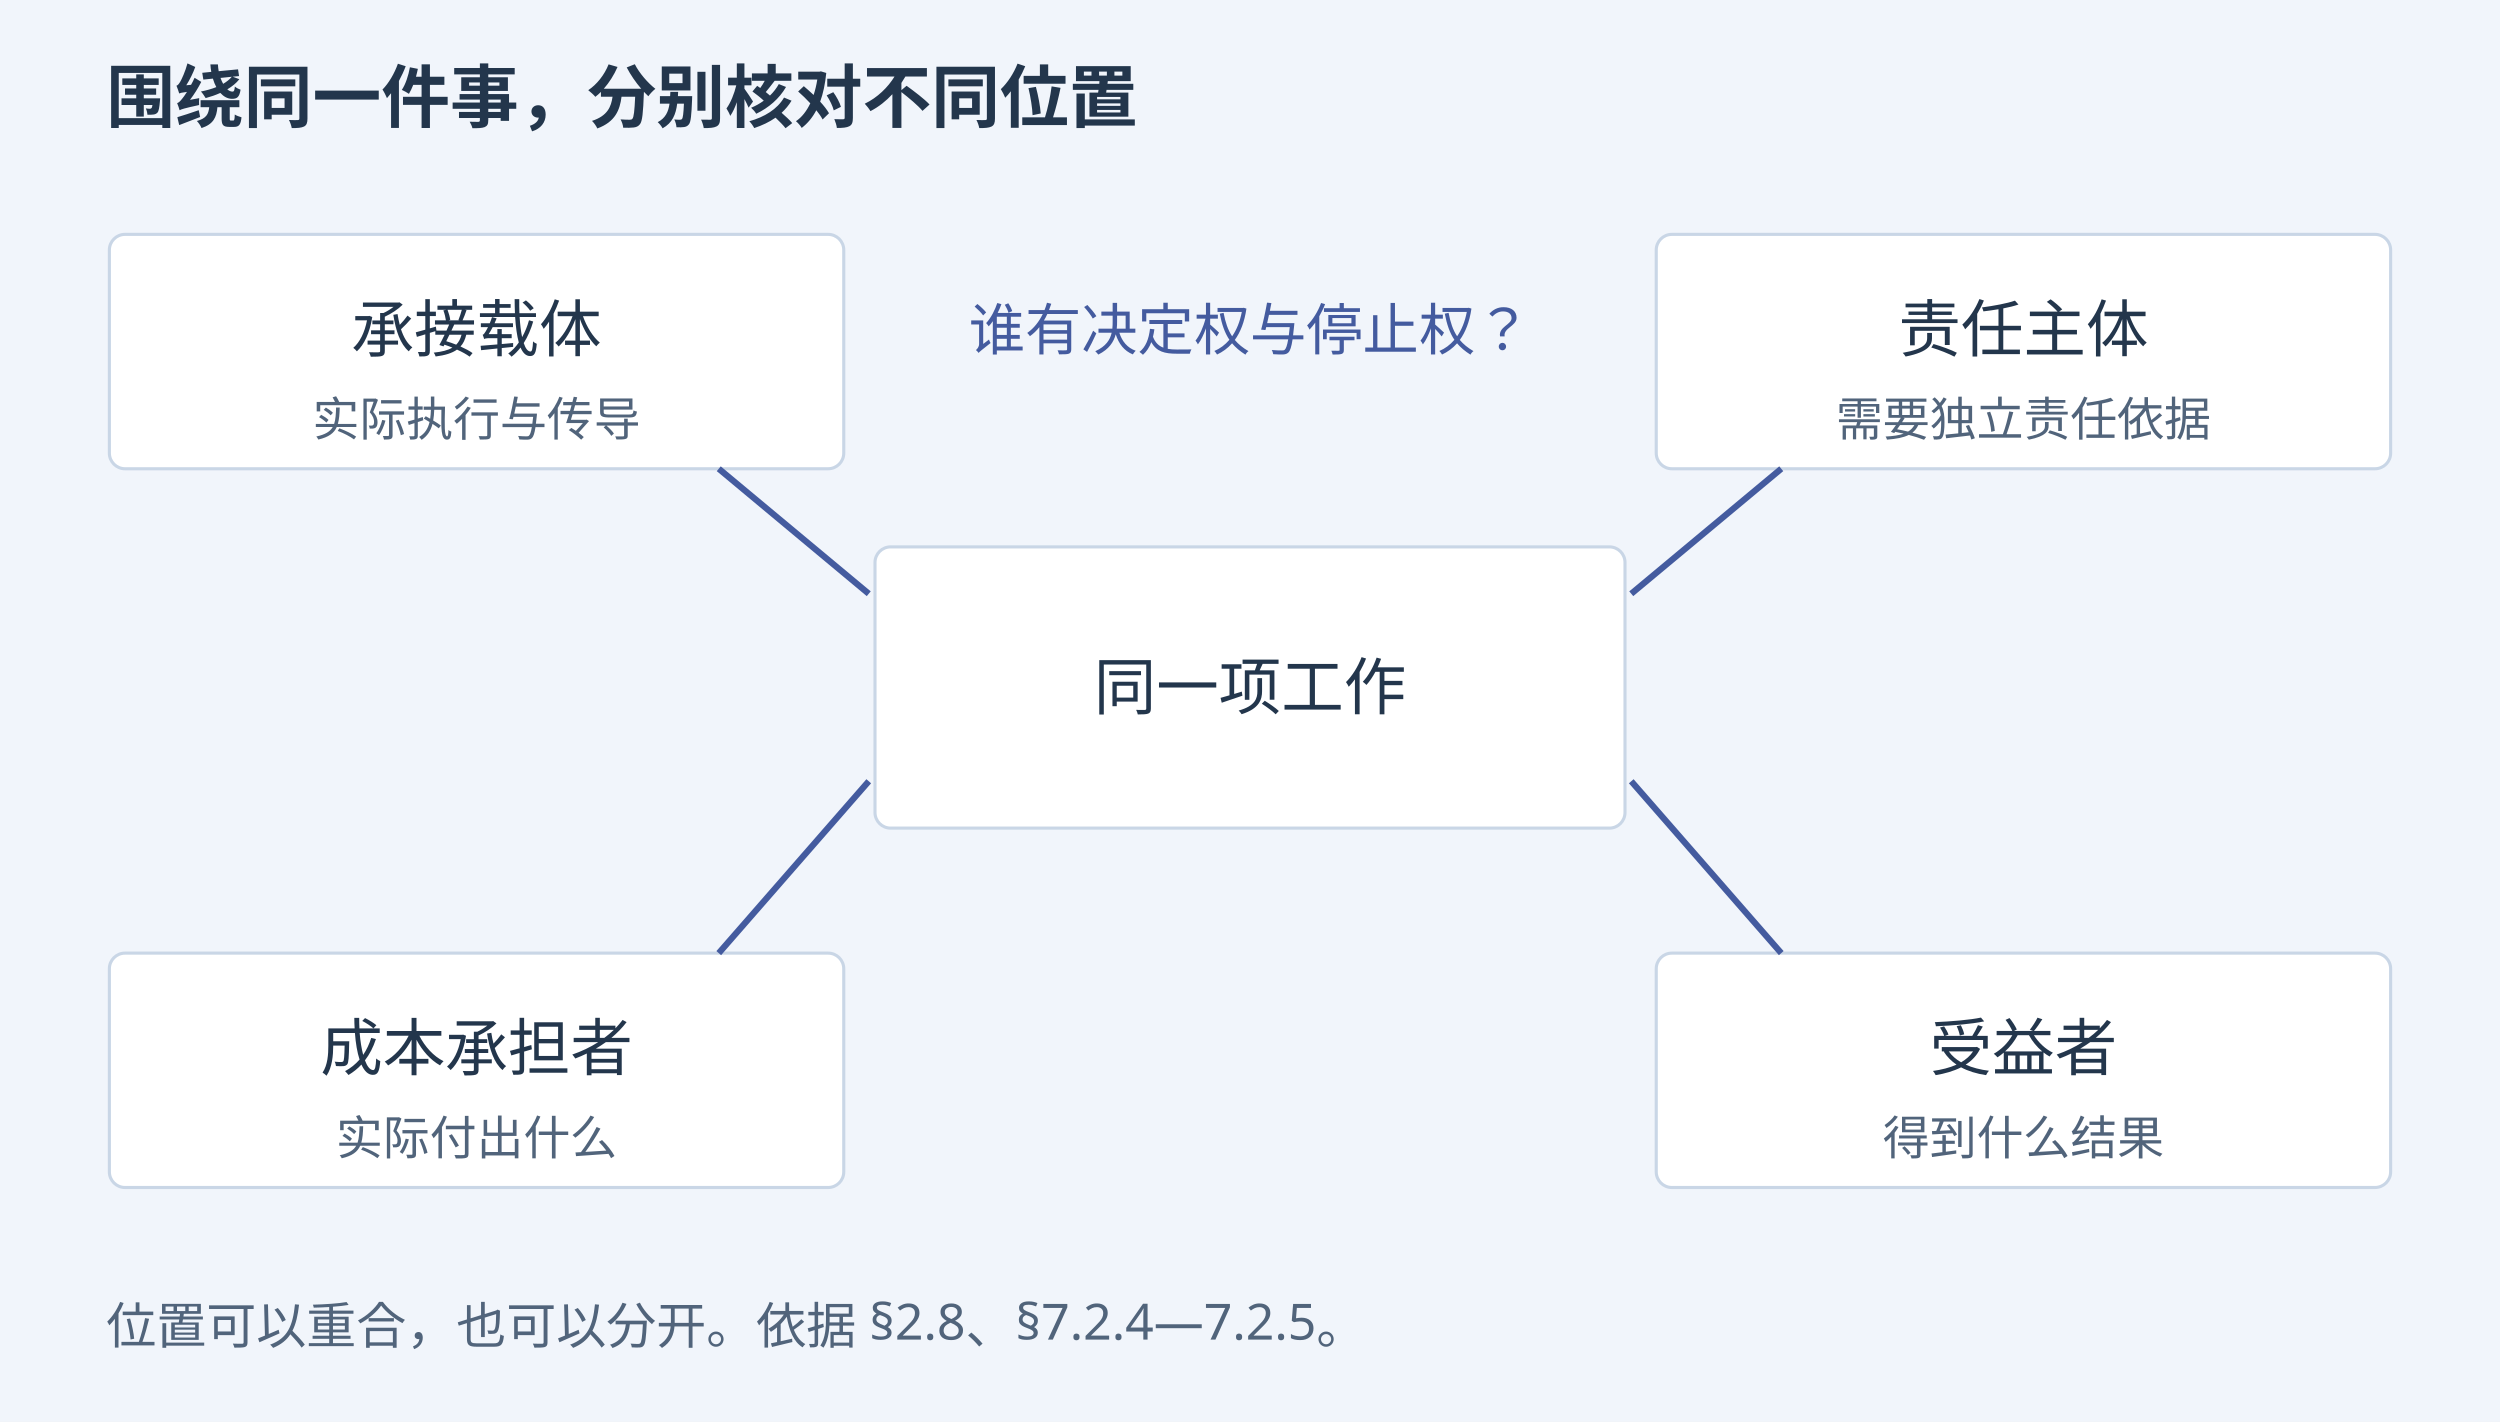
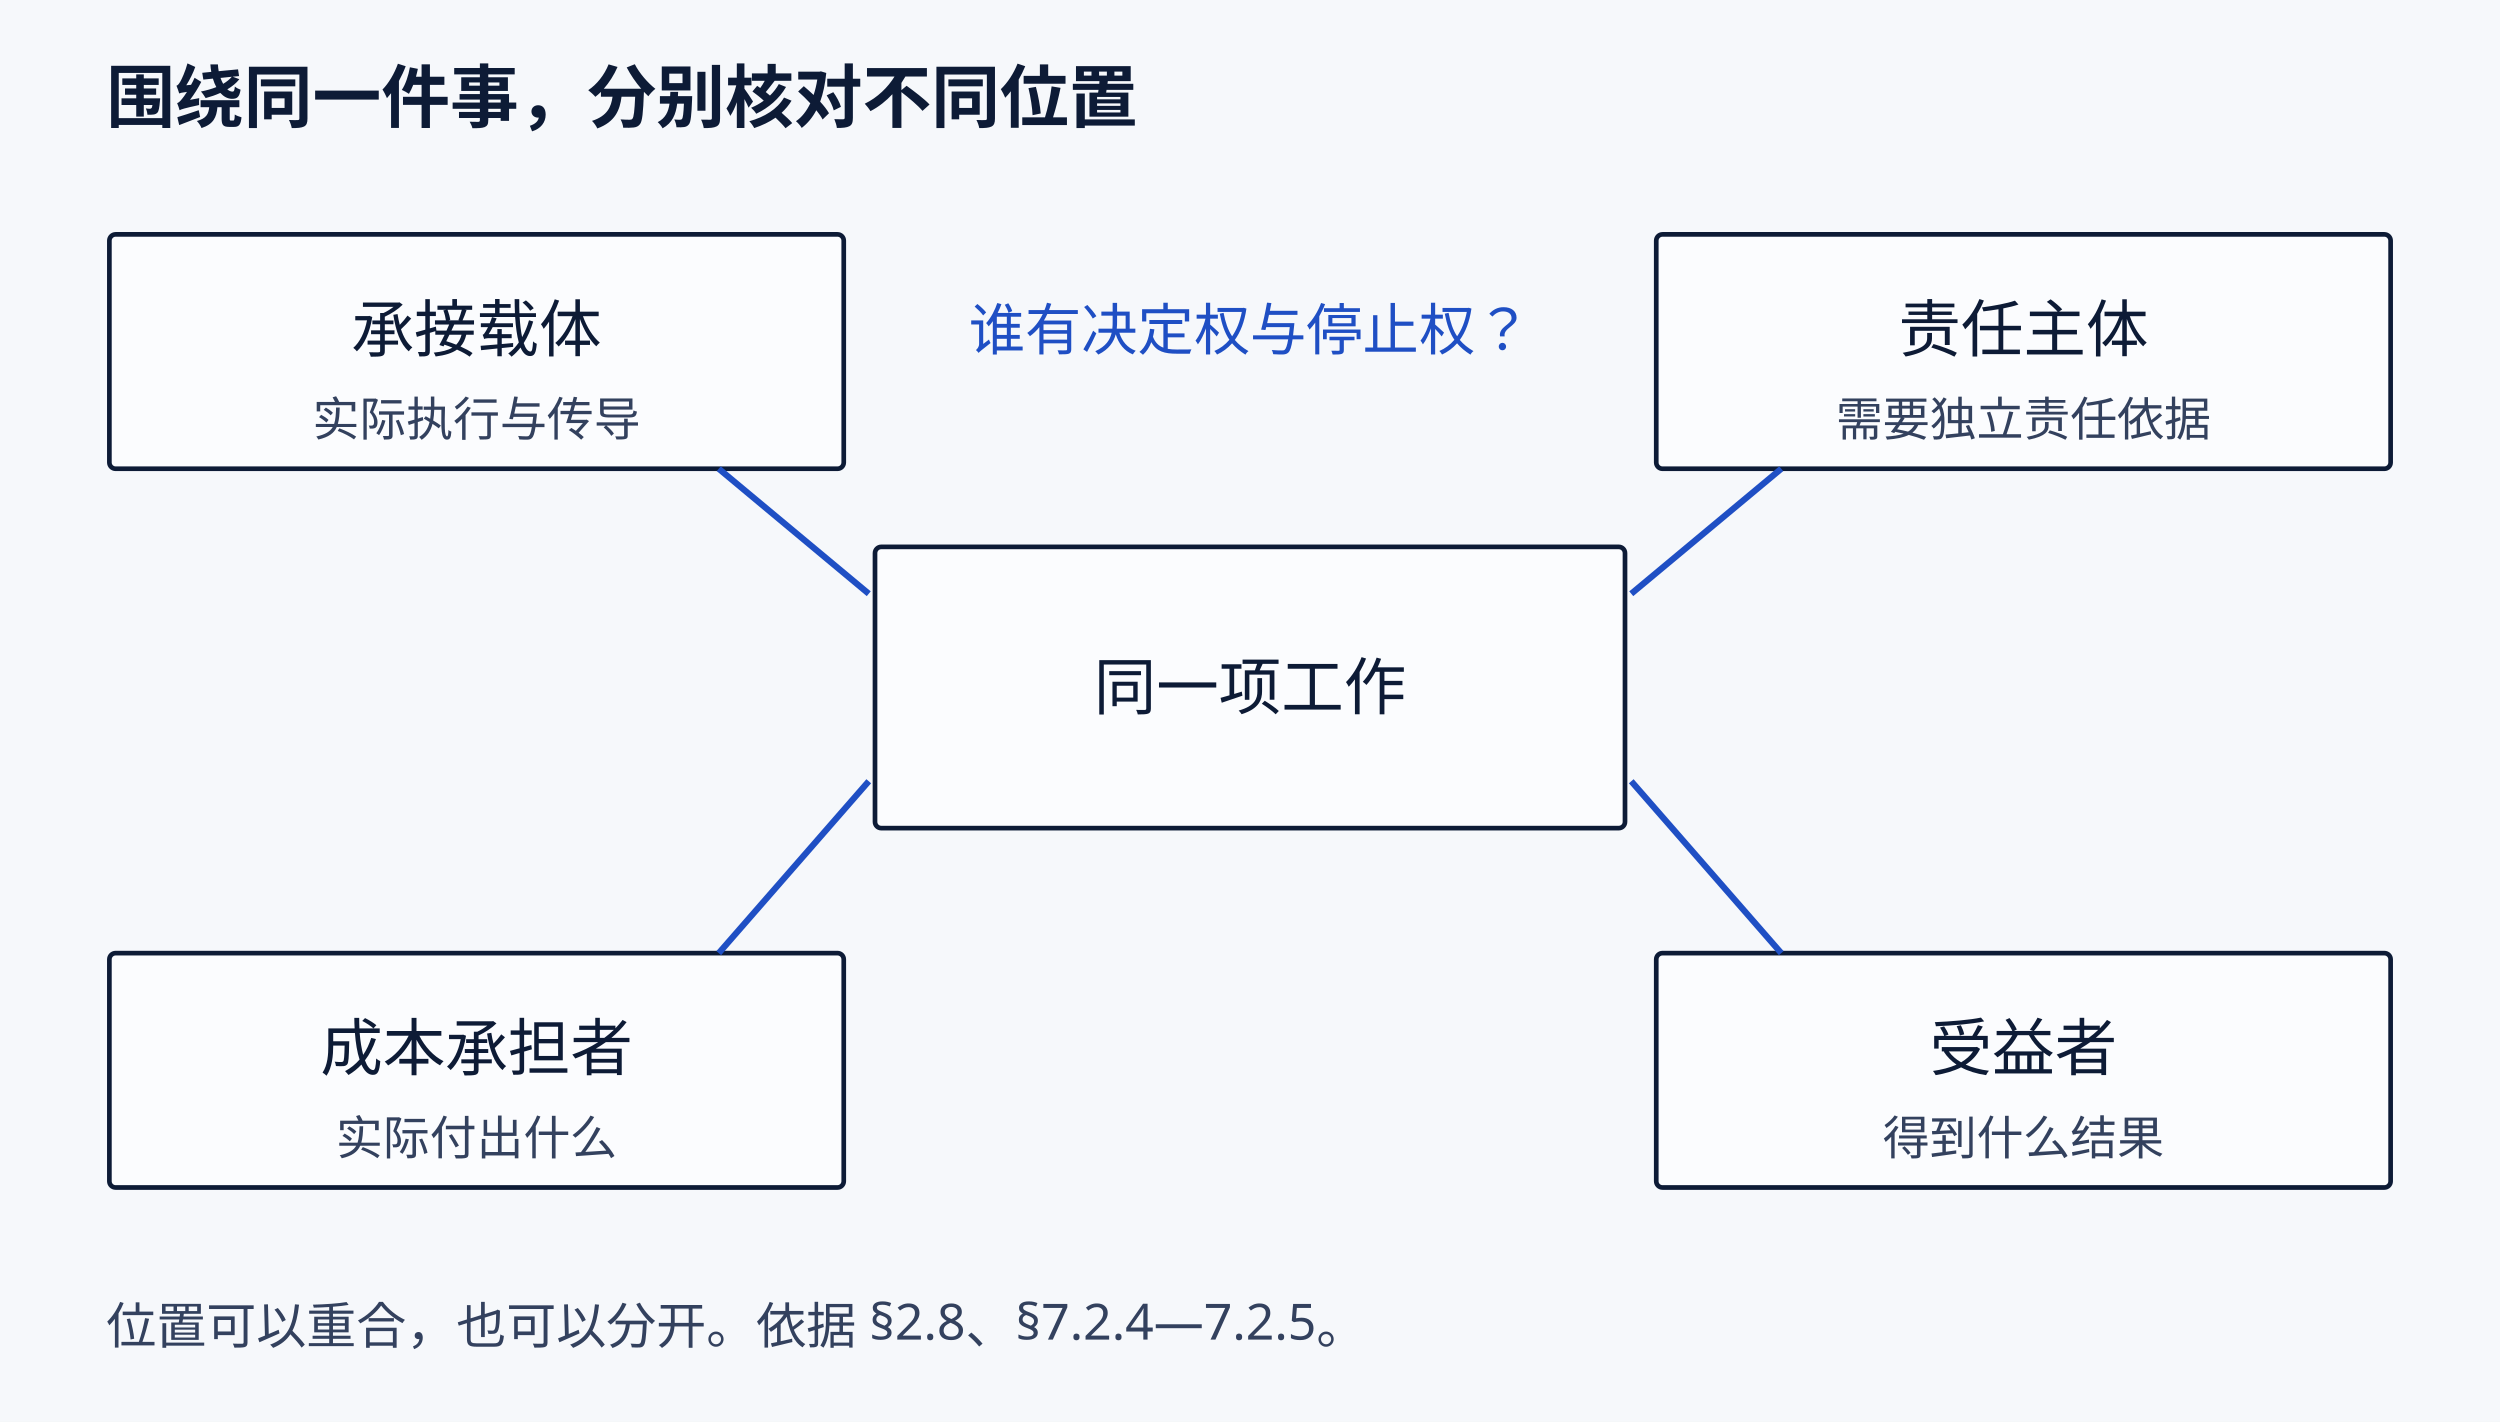
<svg xmlns="http://www.w3.org/2000/svg" width="800" height="455" viewBox="0 0 800 455" role="img" aria-labelledby="title desc">
  <defs>
    <marker id="arrow" viewBox="0 0 8 8" refX="7" refY="4" markerWidth="7" markerHeight="7" orient="auto-start-reverse">
-       <path d="M0 0L8 4L0 8" fill="none" stroke="#445b9f" stroke-width="1.3" />
+       <path d="M0 0L8 4L0 8" fill="none" stroke="#1f4fc4" stroke-width="1.3" />
    </marker>
  </defs>
-   <rect width="800" height="455" fill="#f1f5fb" />
+   <rect width="800" height="455" fill="#f6f8fb" />
  <g font-family="Microsoft YaHei, Noto Sans SC, sans-serif">
-     <rect x="280" y="175" width="240" height="90" rx="5" fill="#ffffff" stroke="#c9d6e6" />
-     <text x="400.0" y="227.0" font-size="20" fill="#23364c" text-anchor="middle" font-weight="500">同一项工作</text>
-     <rect x="35" y="75" width="235" height="75" rx="5" fill="#ffffff" stroke="#c9d6e6" />
-     <text x="152.5" y="112.5" font-size="20" fill="#23364c" text-anchor="middle" font-weight="500">承接载体</text>
-     <text x="152.5" y="139.5" font-size="15" fill="#51647b" text-anchor="middle" font-weight="400">实际执行与传导</text>
-     <rect x="530" y="75" width="235" height="75" rx="5" fill="#ffffff" stroke="#c9d6e6" />
-     <text x="647.5" y="112.5" font-size="20" fill="#23364c" text-anchor="middle" font-weight="500">责任主体</text>
-     <text x="647.5" y="139.5" font-size="15" fill="#51647b" text-anchor="middle" font-weight="400">需要独立责任依据</text>
-     <rect x="35" y="305" width="235" height="75" rx="5" fill="#ffffff" stroke="#c9d6e6" />
-     <text x="152.5" y="342.5" font-size="20" fill="#23364c" text-anchor="middle" font-weight="500">成本承担者</text>
-     <text x="152.5" y="369.5" font-size="15" fill="#51647b" text-anchor="middle" font-weight="400">实际付出什么</text>
-     <rect x="530" y="305" width="235" height="75" rx="5" fill="#ffffff" stroke="#c9d6e6" />
-     <text x="647.5" y="342.5" font-size="20" fill="#23364c" text-anchor="middle" font-weight="500">受益者</text>
-     <text x="647.5" y="369.5" font-size="15" fill="#51647b" text-anchor="middle" font-weight="400">得到什么结果</text>
-     <path d="M278 190L230 150" stroke="#445b9f" stroke-width="2" fill="none" />
-     <path d="M522 190L570 150" stroke="#445b9f" stroke-width="2" fill="none" />
-     <path d="M278 250L230 305" stroke="#445b9f" stroke-width="2" fill="none" />
-     <path d="M522 250L570 305" stroke="#445b9f" stroke-width="2" fill="none" />
-     <text x="400" y="112" font-size="18" fill="#445b9f" text-anchor="middle" font-weight="400">谁有决定权与停止权？</text>
-     <text x="34" y="39" font-size="22" fill="#23364c" text-anchor="start" font-weight="600">围绕同一件事，分别核对不同位置</text>
-     <text x="34" y="430" font-size="16" fill="#51647b" text-anchor="start" font-weight="400">位置可以重合，也可以分开。依据 §2.8、§7.2.4—7.2.5。</text>
+     <rect x="280" y="175" width="240" height="90" rx="2" fill="#fbfcfe" stroke="#0d1b36" stroke-width="1.5" />
+     <text x="400.0" y="227.0" font-size="20" fill="#0d1b36" text-anchor="middle" font-weight="500">同一项工作</text>
+     <rect x="35" y="75" width="235" height="75" rx="2" fill="#fbfcfe" stroke="#0d1b36" stroke-width="1.5" />
+     <text x="152.5" y="112.5" font-size="20" fill="#0d1b36" text-anchor="middle" font-weight="500">承接载体</text>
+     <text x="152.5" y="139.5" font-size="15" fill="#33415e" text-anchor="middle" font-weight="400">实际执行与传导</text>
+     <rect x="530" y="75" width="235" height="75" rx="2" fill="#fbfcfe" stroke="#0d1b36" stroke-width="1.5" />
+     <text x="647.5" y="112.5" font-size="20" fill="#0d1b36" text-anchor="middle" font-weight="500">责任主体</text>
+     <text x="647.5" y="139.5" font-size="15" fill="#33415e" text-anchor="middle" font-weight="400">需要独立责任依据</text>
+     <rect x="35" y="305" width="235" height="75" rx="2" fill="#fbfcfe" stroke="#0d1b36" stroke-width="1.5" />
+     <text x="152.5" y="342.5" font-size="20" fill="#0d1b36" text-anchor="middle" font-weight="500">成本承担者</text>
+     <text x="152.5" y="369.5" font-size="15" fill="#33415e" text-anchor="middle" font-weight="400">实际付出什么</text>
+     <rect x="530" y="305" width="235" height="75" rx="2" fill="#fbfcfe" stroke="#0d1b36" stroke-width="1.5" />
+     <text x="647.5" y="342.5" font-size="20" fill="#0d1b36" text-anchor="middle" font-weight="500">受益者</text>
+     <text x="647.5" y="369.5" font-size="15" fill="#33415e" text-anchor="middle" font-weight="400">得到什么结果</text>
+     <path d="M278 190L230 150" stroke="#1f4fc4" stroke-width="2" fill="none" />
+     <path d="M522 190L570 150" stroke="#1f4fc4" stroke-width="2" fill="none" />
+     <path d="M278 250L230 305" stroke="#1f4fc4" stroke-width="2" fill="none" />
+     <path d="M522 250L570 305" stroke="#1f4fc4" stroke-width="2" fill="none" />
+     <text x="400" y="112" font-size="18" fill="#1f4fc4" text-anchor="middle" font-weight="400">谁有决定权与停止权？</text>
+     <text x="34" y="39" font-size="22" fill="#0d1b36" text-anchor="start" font-weight="600">围绕同一件事，分别核对不同位置</text>
+     <text x="34" y="430" font-size="16" fill="#33415e" text-anchor="start" font-weight="400">位置可以重合，也可以分开。依据 §2.8、§7.2.4—7.2.5。</text>
  </g>
</svg>
